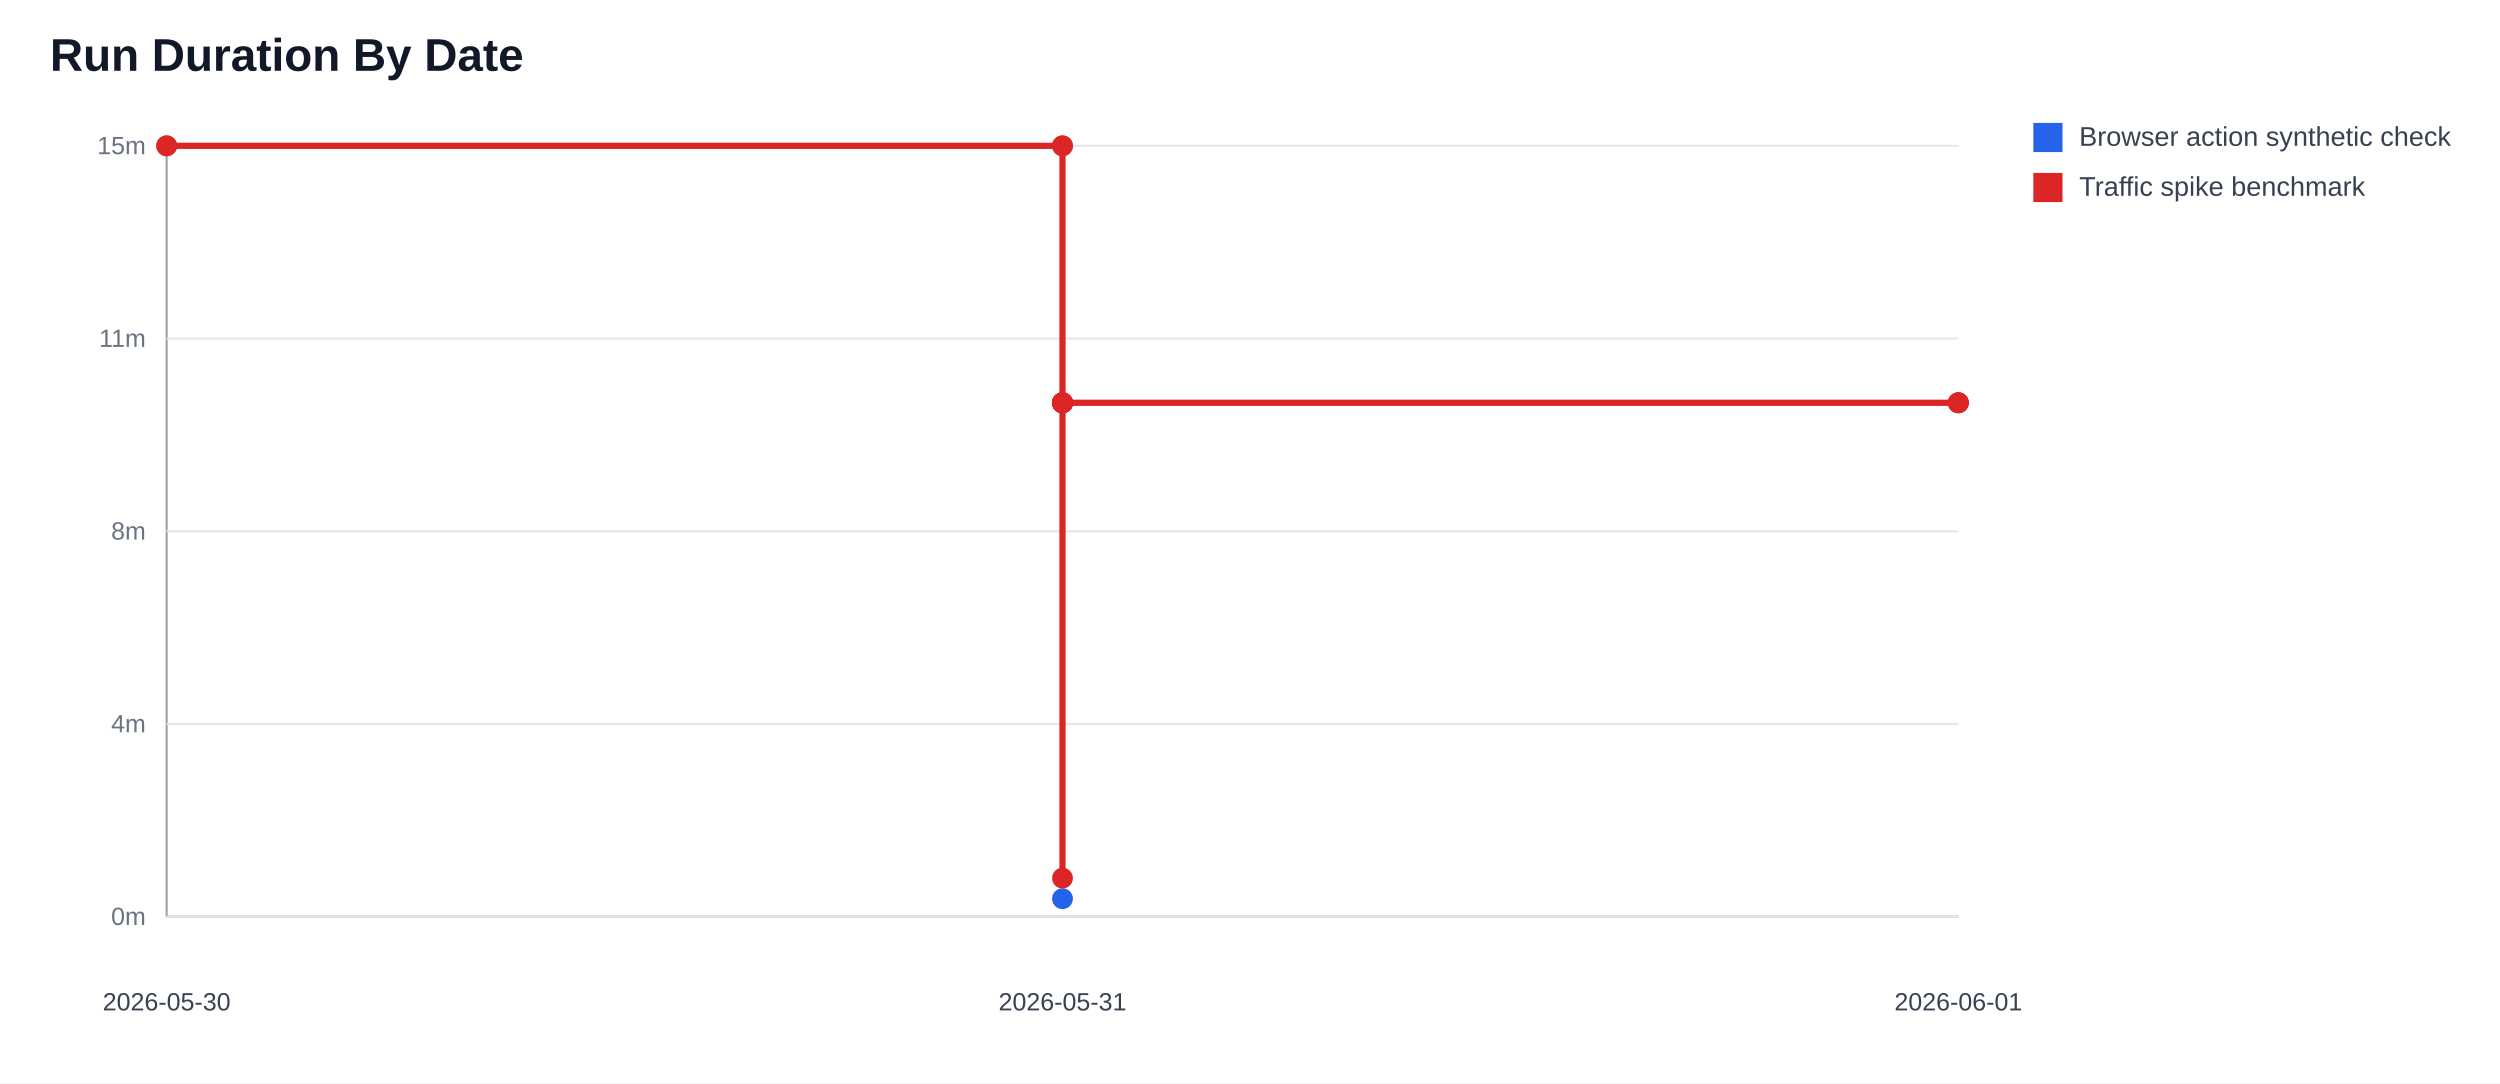
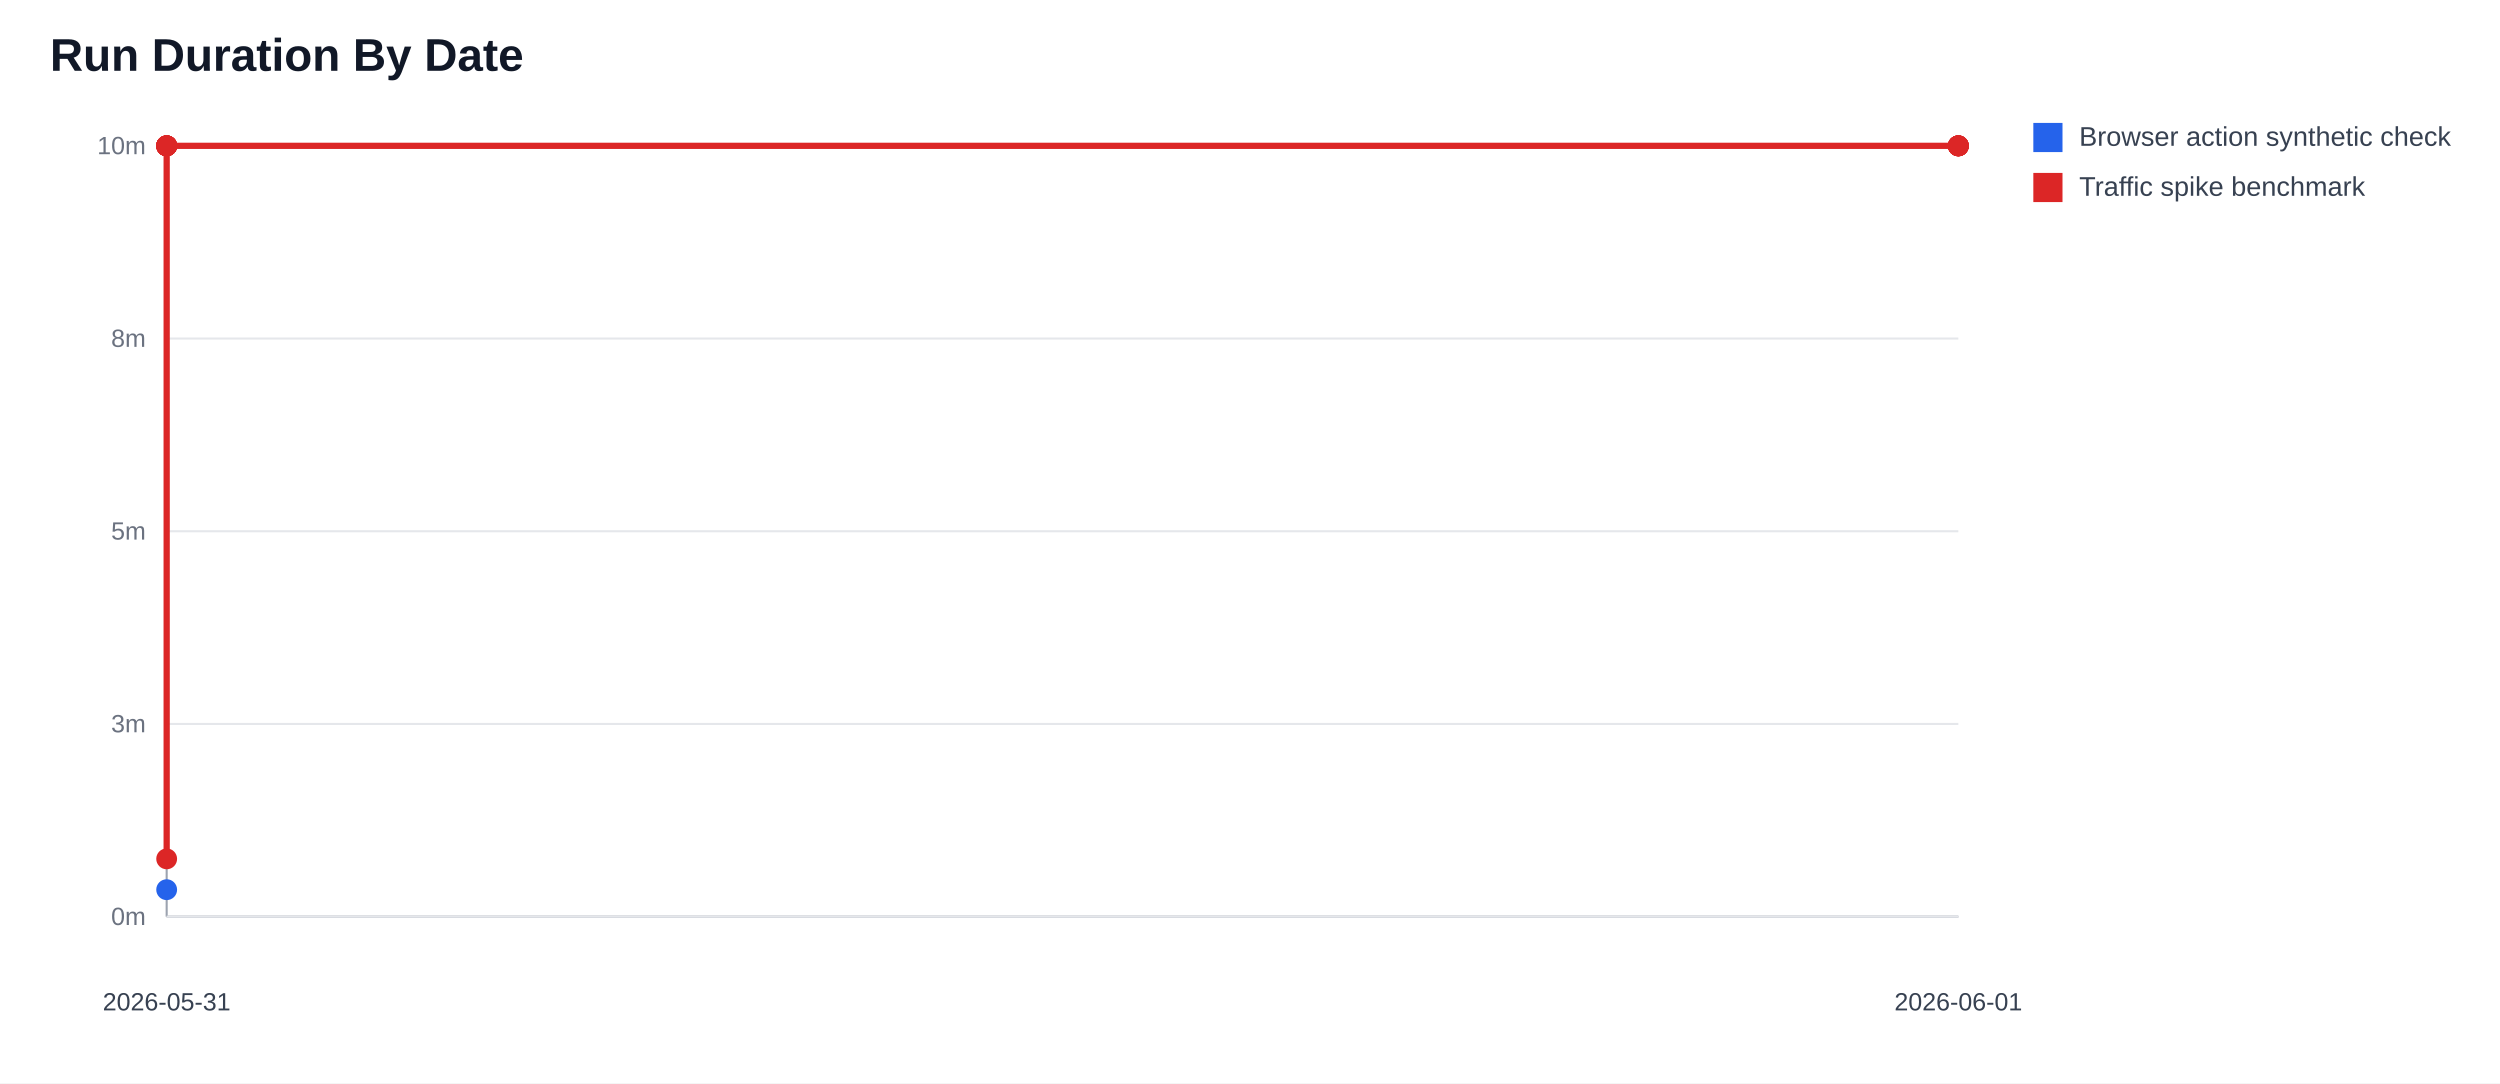
<svg xmlns="http://www.w3.org/2000/svg" width="1200" height="520" viewBox="0 0 1200 520" role="img" aria-label="Run Duration By Date">
  <rect width="100%" height="100%" fill="#ffffff" />
  <text x="24" y="34" font-family="Arial, sans-serif" font-size="22" font-weight="700" fill="#111827">Run Duration By Date</text>
  <line x1="80" y1="440" x2="940" y2="440" stroke="#9ca3af" />
  <line x1="80" y1="70" x2="80" y2="440" stroke="#9ca3af" />
  <line x1="80" y1="440" x2="940" y2="440" stroke="#e5e7eb" />
  <text x="70" y="444" text-anchor="end" font-family="Arial, sans-serif" font-size="12" fill="#6b7280">0m</text>
  <line x1="80" y1="347.5" x2="940" y2="347.5" stroke="#e5e7eb" />
-   <text x="70" y="351.5" text-anchor="end" font-family="Arial, sans-serif" font-size="12" fill="#6b7280">4m</text>
+   <text x="70" y="351.5" text-anchor="end" font-family="Arial, sans-serif" font-size="12" fill="#6b7280">3m</text>
  <line x1="80" y1="255" x2="940" y2="255" stroke="#e5e7eb" />
-   <text x="70" y="259" text-anchor="end" font-family="Arial, sans-serif" font-size="12" fill="#6b7280">8m</text>
+   <text x="70" y="259" text-anchor="end" font-family="Arial, sans-serif" font-size="12" fill="#6b7280">5m</text>
  <line x1="80" y1="162.5" x2="940" y2="162.5" stroke="#e5e7eb" />
-   <text x="70" y="166.5" text-anchor="end" font-family="Arial, sans-serif" font-size="12" fill="#6b7280">11m</text>
+   <text x="70" y="166.5" text-anchor="end" font-family="Arial, sans-serif" font-size="12" fill="#6b7280">8m</text>
  <line x1="80" y1="70" x2="940" y2="70" stroke="#e5e7eb" />
-   <text x="70" y="74" text-anchor="end" font-family="Arial, sans-serif" font-size="12" fill="#6b7280">15m</text>
-   <text x="80" y="485" text-anchor="middle" font-family="Arial, sans-serif" font-size="12" fill="#374151">2026-05-30</text>
-   <text x="510" y="485" text-anchor="middle" font-family="Arial, sans-serif" font-size="12" fill="#374151">2026-05-31</text>
+   <text x="70" y="74" text-anchor="end" font-family="Arial, sans-serif" font-size="12" fill="#6b7280">10m</text>
+   <text x="80" y="485" text-anchor="middle" font-family="Arial, sans-serif" font-size="12" fill="#374151">2026-05-31</text>
  <text x="940" y="485" text-anchor="middle" font-family="Arial, sans-serif" font-size="12" fill="#374151">2026-06-01</text>
-   <polyline points="510,431.367" fill="none" stroke="#2563eb" stroke-width="3" />
-   <circle cx="510" cy="431.367" r="5" fill="#2563eb" />
+   <polyline points="80,427.05" fill="none" stroke="#2563eb" stroke-width="3" />
+   <circle cx="80" cy="427.05" r="5" fill="#2563eb" />
  <rect x="976" y="59" width="14" height="14" fill="#2563eb" />
  <text x="998" y="70" font-family="Arial, sans-serif" font-size="13" fill="#374151">Browser action synthetic check</text>
-   <polyline points="80,70 80,70 510,70 510,70 510,193.333 510,193.333 510,193.333 510,193.333 510,193.333 510,421.5 510,193.333 510,193.333 510,193.333 510,193.333 510,193.333 510,193.333 940,193.333 940,193.333 940,193.333 940,193.333" fill="none" stroke="#dc2626" stroke-width="3" />
+   <polyline points="80,70 80,70 80,70 80,70 80,70 80,412.25 80,70 80,70 80,70 80,70 80,70 80,70 940,70 940,70 940,70 940,70 940,70 940,70 940,70 940,70" fill="none" stroke="#dc2626" stroke-width="3" />
  <circle cx="80" cy="70" r="5" fill="#dc2626" />
  <circle cx="80" cy="70" r="5" fill="#dc2626" />
-   <circle cx="510" cy="70" r="5" fill="#dc2626" />
-   <circle cx="510" cy="70" r="5" fill="#dc2626" />
-   <circle cx="510" cy="193.333" r="5" fill="#dc2626" />
-   <circle cx="510" cy="193.333" r="5" fill="#dc2626" />
-   <circle cx="510" cy="193.333" r="5" fill="#dc2626" />
-   <circle cx="510" cy="193.333" r="5" fill="#dc2626" />
-   <circle cx="510" cy="193.333" r="5" fill="#dc2626" />
-   <circle cx="510" cy="421.5" r="5" fill="#dc2626" />
-   <circle cx="510" cy="193.333" r="5" fill="#dc2626" />
-   <circle cx="510" cy="193.333" r="5" fill="#dc2626" />
-   <circle cx="510" cy="193.333" r="5" fill="#dc2626" />
-   <circle cx="510" cy="193.333" r="5" fill="#dc2626" />
-   <circle cx="510" cy="193.333" r="5" fill="#dc2626" />
-   <circle cx="510" cy="193.333" r="5" fill="#dc2626" />
-   <circle cx="940" cy="193.333" r="5" fill="#dc2626" />
-   <circle cx="940" cy="193.333" r="5" fill="#dc2626" />
-   <circle cx="940" cy="193.333" r="5" fill="#dc2626" />
-   <circle cx="940" cy="193.333" r="5" fill="#dc2626" />
+   <circle cx="80" cy="70" r="5" fill="#dc2626" />
+   <circle cx="80" cy="70" r="5" fill="#dc2626" />
+   <circle cx="80" cy="70" r="5" fill="#dc2626" />
+   <circle cx="80" cy="412.25" r="5" fill="#dc2626" />
+   <circle cx="80" cy="70" r="5" fill="#dc2626" />
+   <circle cx="80" cy="70" r="5" fill="#dc2626" />
+   <circle cx="80" cy="70" r="5" fill="#dc2626" />
+   <circle cx="80" cy="70" r="5" fill="#dc2626" />
+   <circle cx="80" cy="70" r="5" fill="#dc2626" />
+   <circle cx="80" cy="70" r="5" fill="#dc2626" />
+   <circle cx="940" cy="70" r="5" fill="#dc2626" />
+   <circle cx="940" cy="70" r="5" fill="#dc2626" />
+   <circle cx="940" cy="70" r="5" fill="#dc2626" />
+   <circle cx="940" cy="70" r="5" fill="#dc2626" />
+   <circle cx="940" cy="70" r="5" fill="#dc2626" />
+   <circle cx="940" cy="70" r="5" fill="#dc2626" />
+   <circle cx="940" cy="70" r="5" fill="#dc2626" />
+   <circle cx="940" cy="70" r="5" fill="#dc2626" />
  <rect x="976" y="83" width="14" height="14" fill="#dc2626" />
  <text x="998" y="94" font-family="Arial, sans-serif" font-size="13" fill="#374151">Traffic spike benchmark</text>
</svg>
